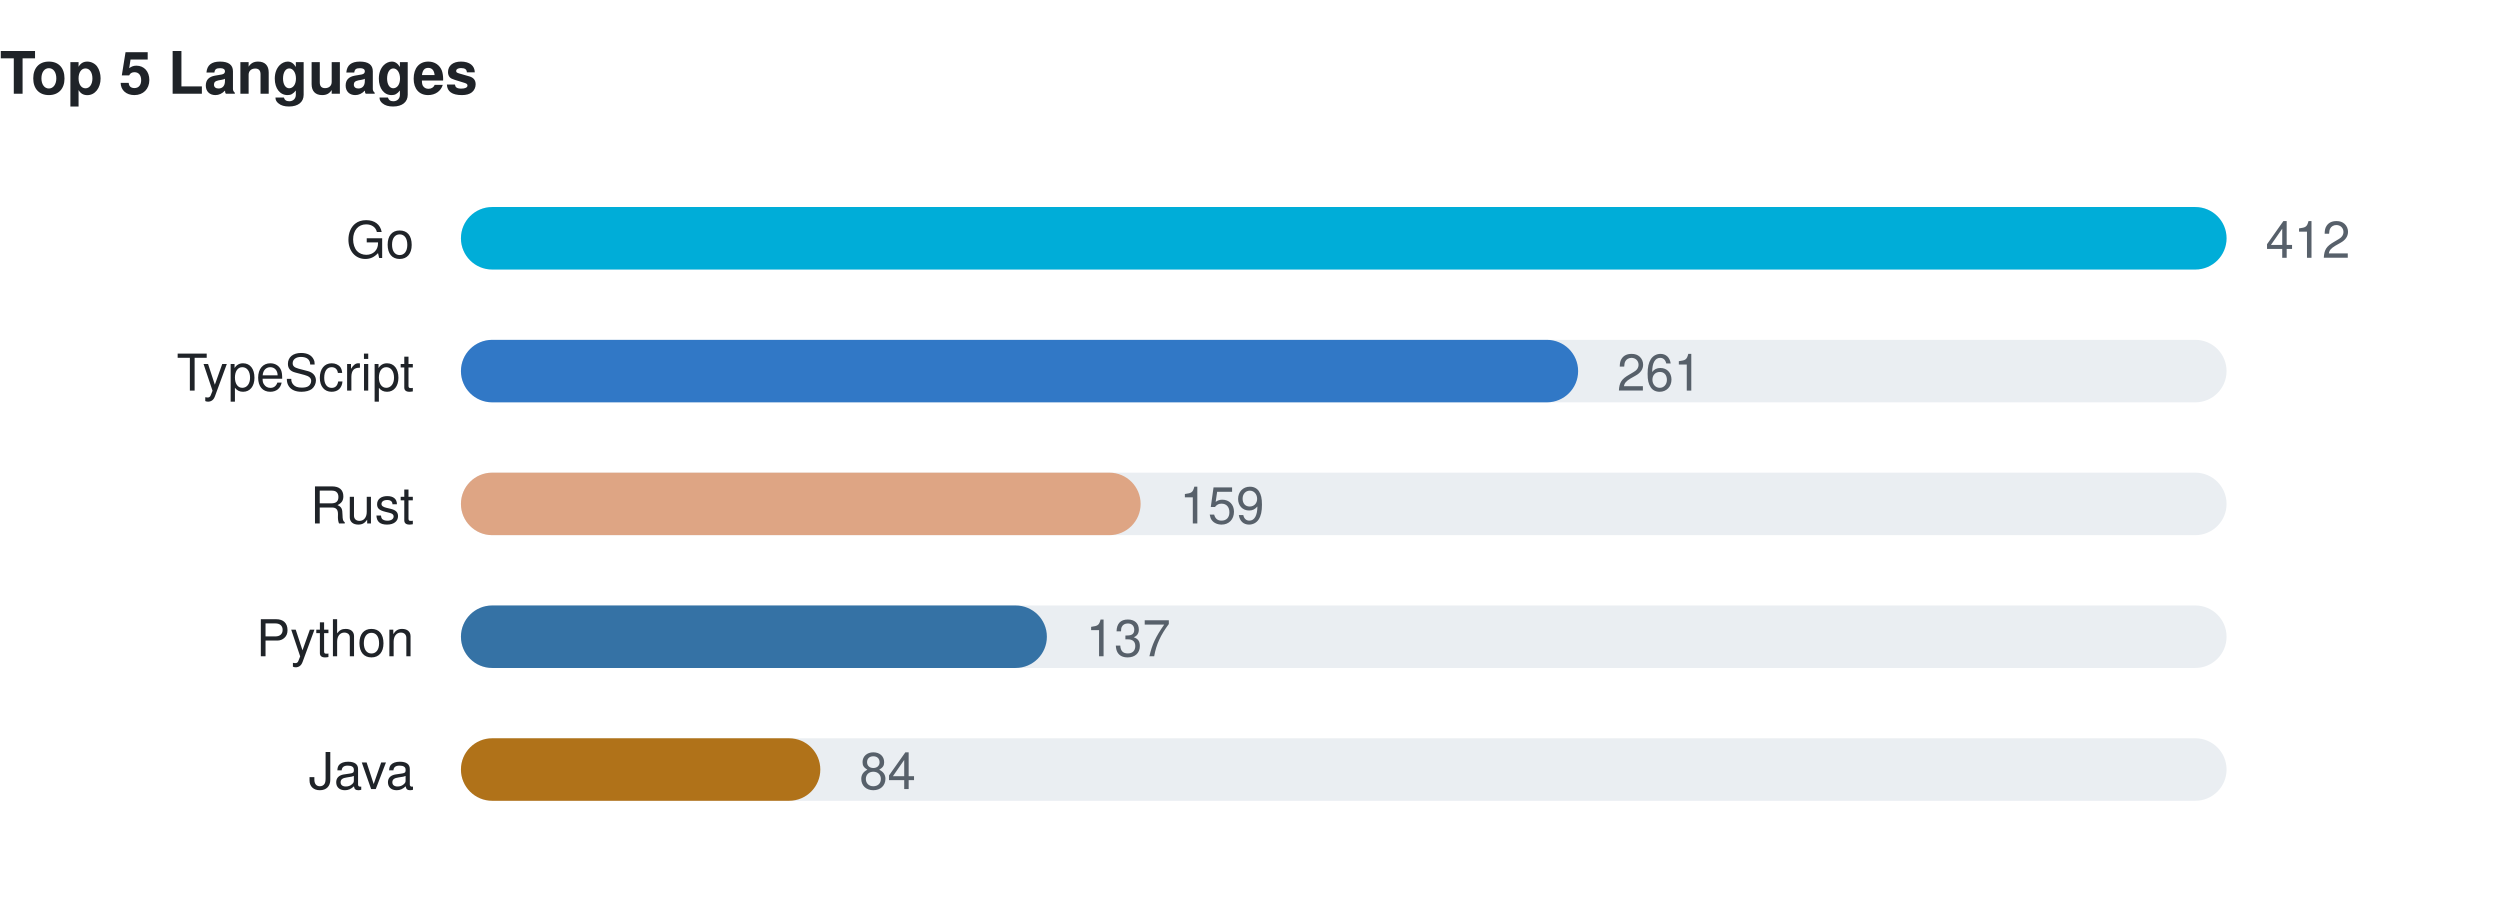
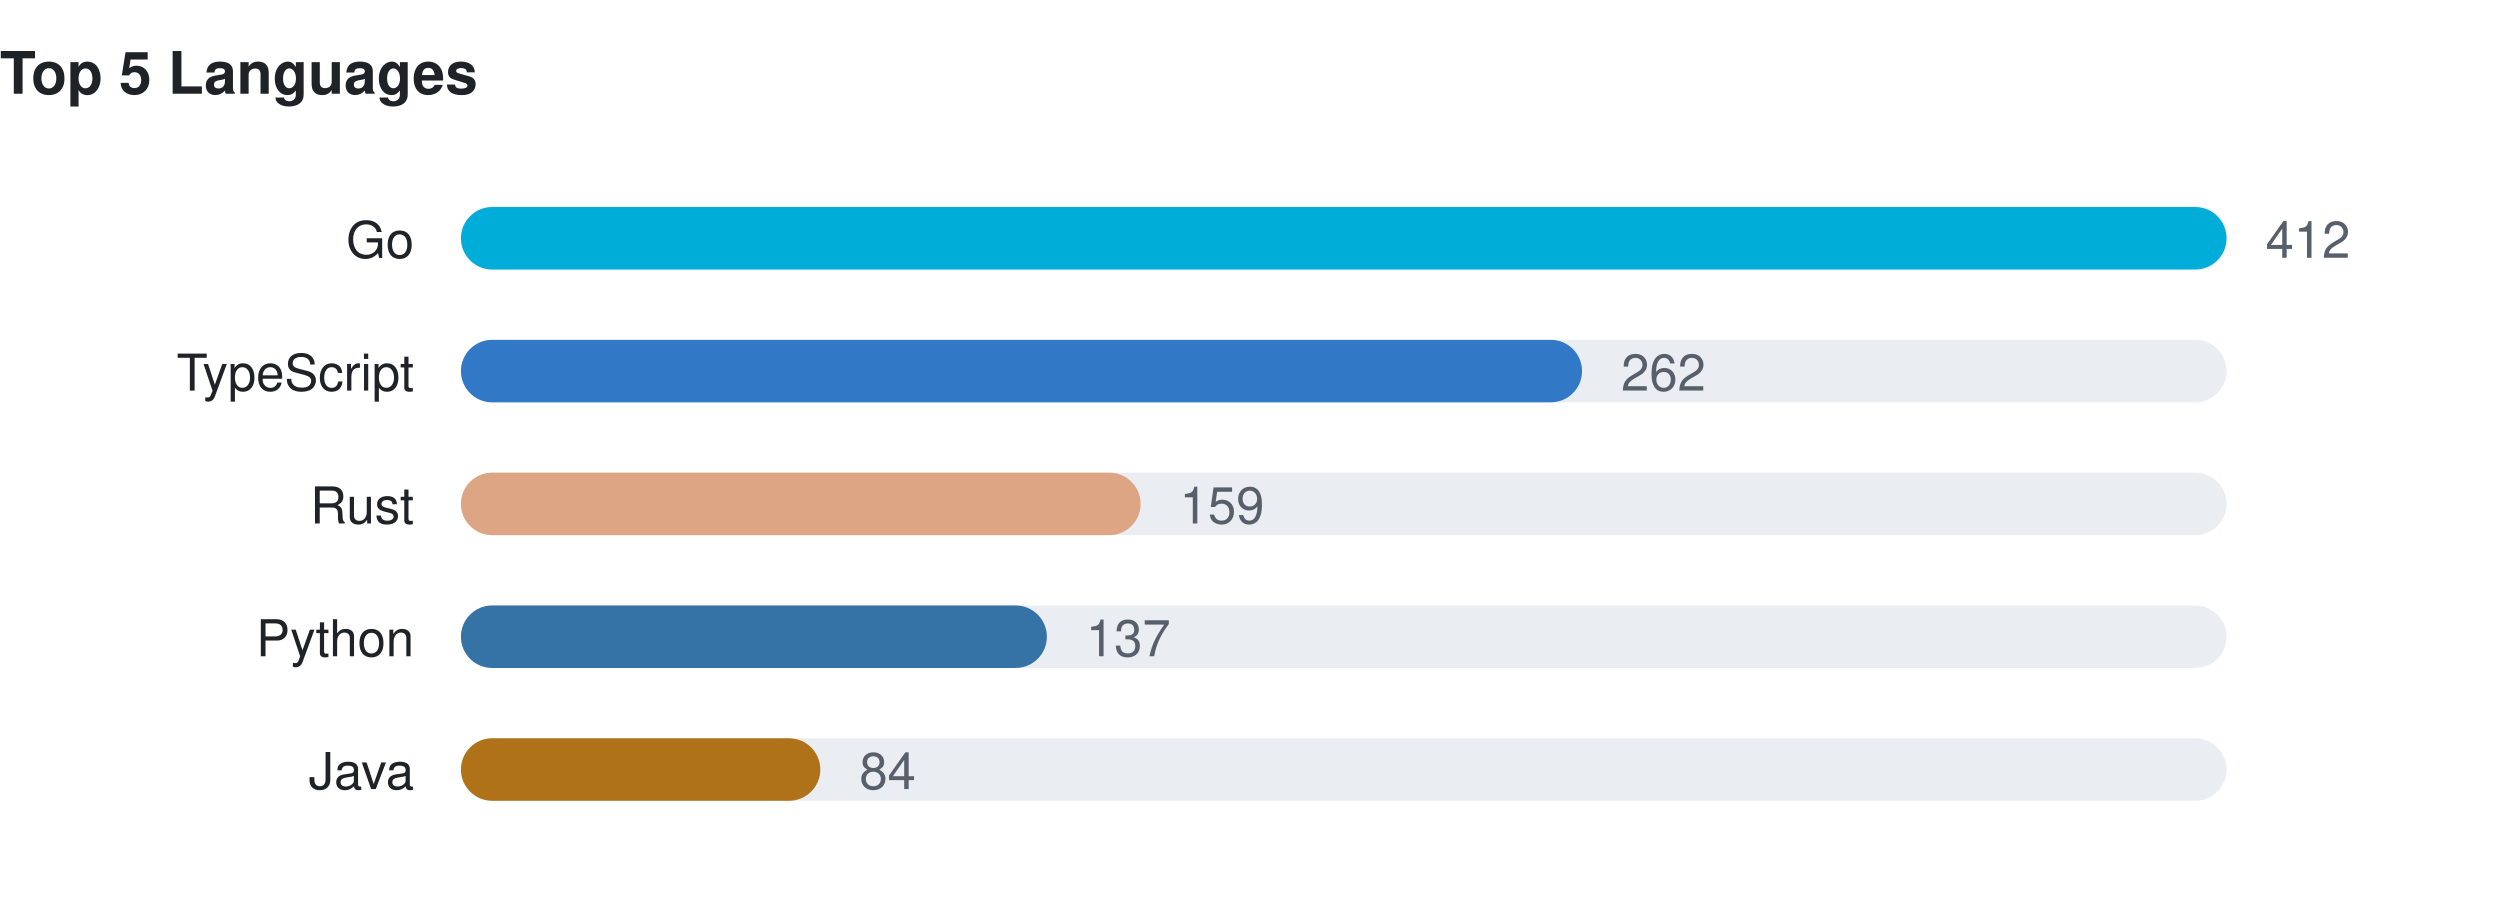
- <svg xmlns="http://www.w3.org/2000/svg" width="640" height="230" viewBox="0 0 640 230" role="img" aria-label="Top languages by solved problems: Go 412, TypeScript 261, Rust 159, Python 137, Java 84">
+ <svg xmlns="http://www.w3.org/2000/svg" width="640" height="230" viewBox="0 0 640 230" role="img" aria-label="Top languages by solved problems: Go 412, TypeScript 262, Rust 159, Python 137, Java 84">
  <style>
    text { font-family: -apple-system, BlinkMacSystemFont, "Segoe UI", Helvetica, Arial, sans-serif; }
    .title { font-size: 15px; font-weight: 600; fill: #1f2328; }
    .label { font-size: 13px; fill: #1f2328; }
    .count { font-size: 13px; fill: #57606a; }
    .track { fill: #eaeef2; }
    @media (prefers-color-scheme: dark) {
      .title { fill: #e6edf3; }
      .label { fill: #e6edf3; }
      .count { fill: #8b949e; }
      .track { fill: #30363d; }
    }
  </style>
  <text x="0" y="24" class="title">Top 5 Languages</text>
  <g transform="translate(0,44)">
    <text x="106" y="22.0" text-anchor="end" class="label">Go</text>
    <rect x="118" y="9.0" width="452" height="16" rx="8" class="track" />
    <rect x="118" y="9.0" width="452" height="16" rx="8" fill="#00ADD8" />
    <text x="580" y="22.0" class="count">412</text>
  </g>
  <g transform="translate(0,78)">
    <text x="106" y="22.0" text-anchor="end" class="label">TypeScript</text>
    <rect x="118" y="9.0" width="452" height="16" rx="8" class="track" />
-     <rect x="118" y="9.0" width="286" height="16" rx="8" fill="#3178C6" />
-     <text x="414" y="22.0" class="count">261</text>
+     <rect x="118" y="9.0" width="287" height="16" rx="8" fill="#3178C6" />
+     <text x="415" y="22.0" class="count">262</text>
  </g>
  <g transform="translate(0,112)">
    <text x="106" y="22.0" text-anchor="end" class="label">Rust</text>
    <rect x="118" y="9.0" width="452" height="16" rx="8" class="track" />
    <rect x="118" y="9.0" width="174" height="16" rx="8" fill="#DEA584" />
    <text x="302" y="22.0" class="count">159</text>
  </g>
  <g transform="translate(0,146)">
    <text x="106" y="22.0" text-anchor="end" class="label">Python</text>
    <rect x="118" y="9.0" width="452" height="16" rx="8" class="track" />
    <rect x="118" y="9.0" width="150" height="16" rx="8" fill="#3572A5" />
    <text x="278" y="22.0" class="count">137</text>
  </g>
  <g transform="translate(0,180)">
    <text x="106" y="22.0" text-anchor="end" class="label">Java</text>
    <rect x="118" y="9.0" width="452" height="16" rx="8" class="track" />
    <rect x="118" y="9.0" width="92" height="16" rx="8" fill="#B07219" />
    <text x="220" y="22.0" class="count">84</text>
  </g>
</svg>
